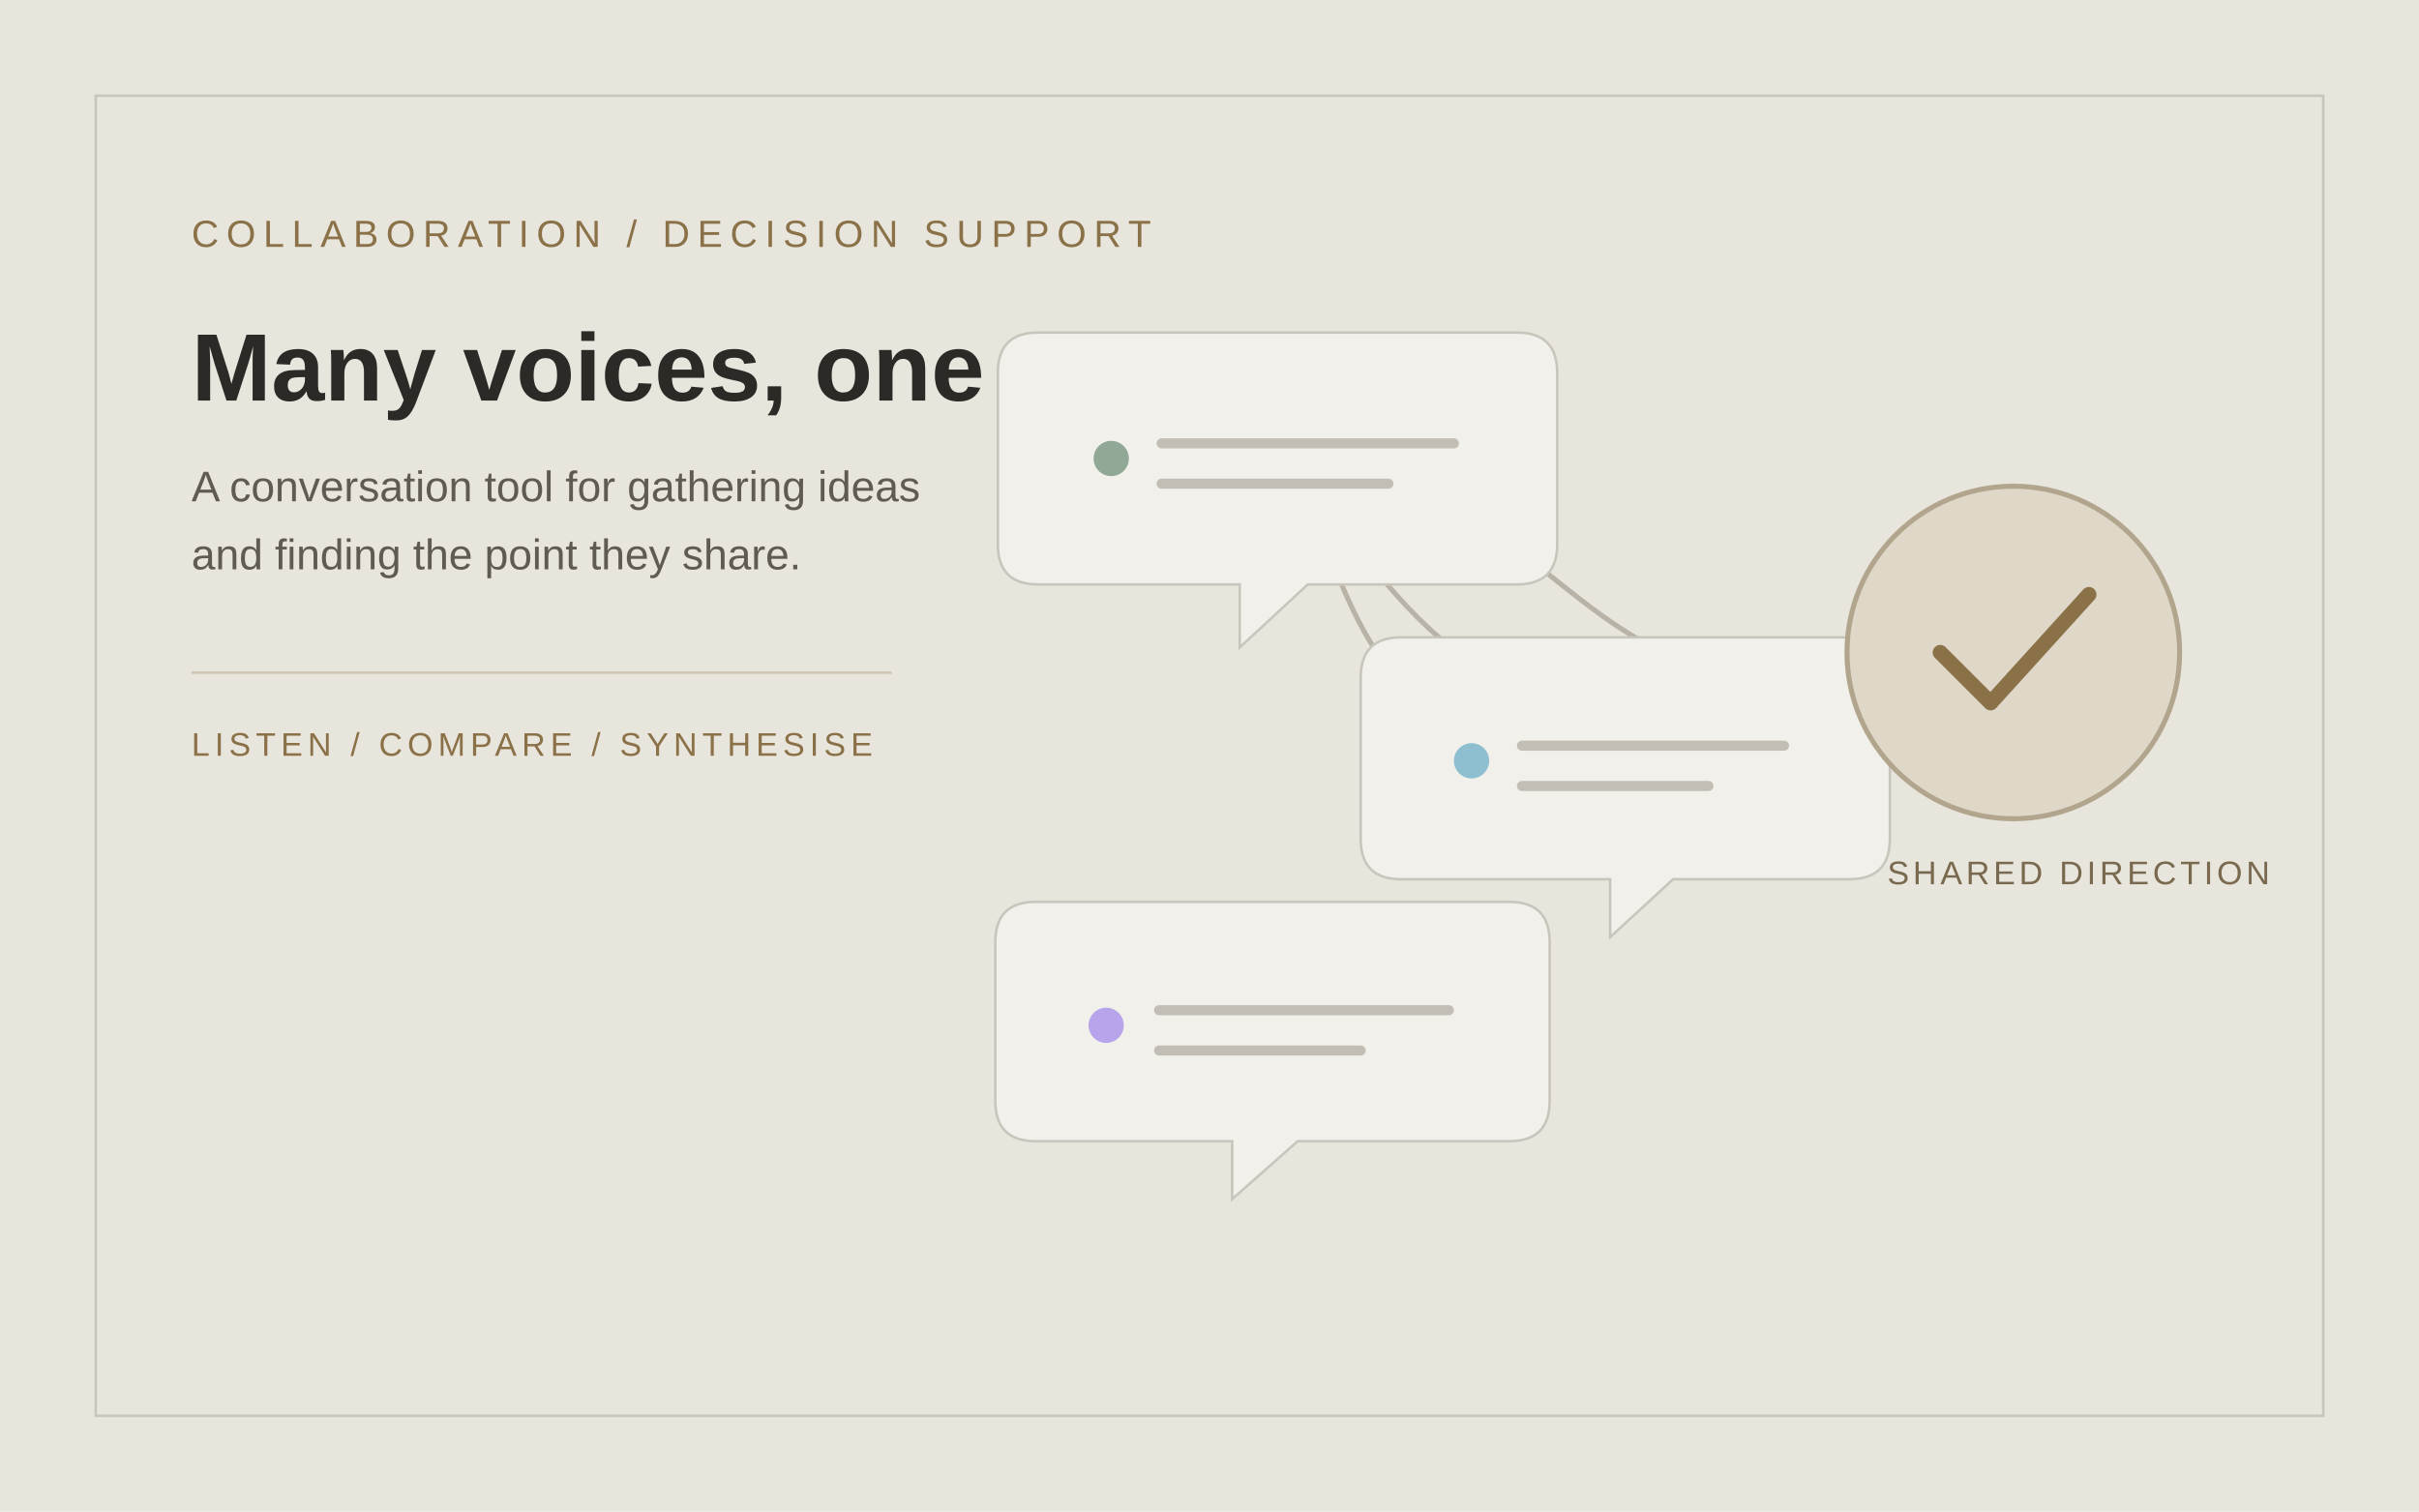
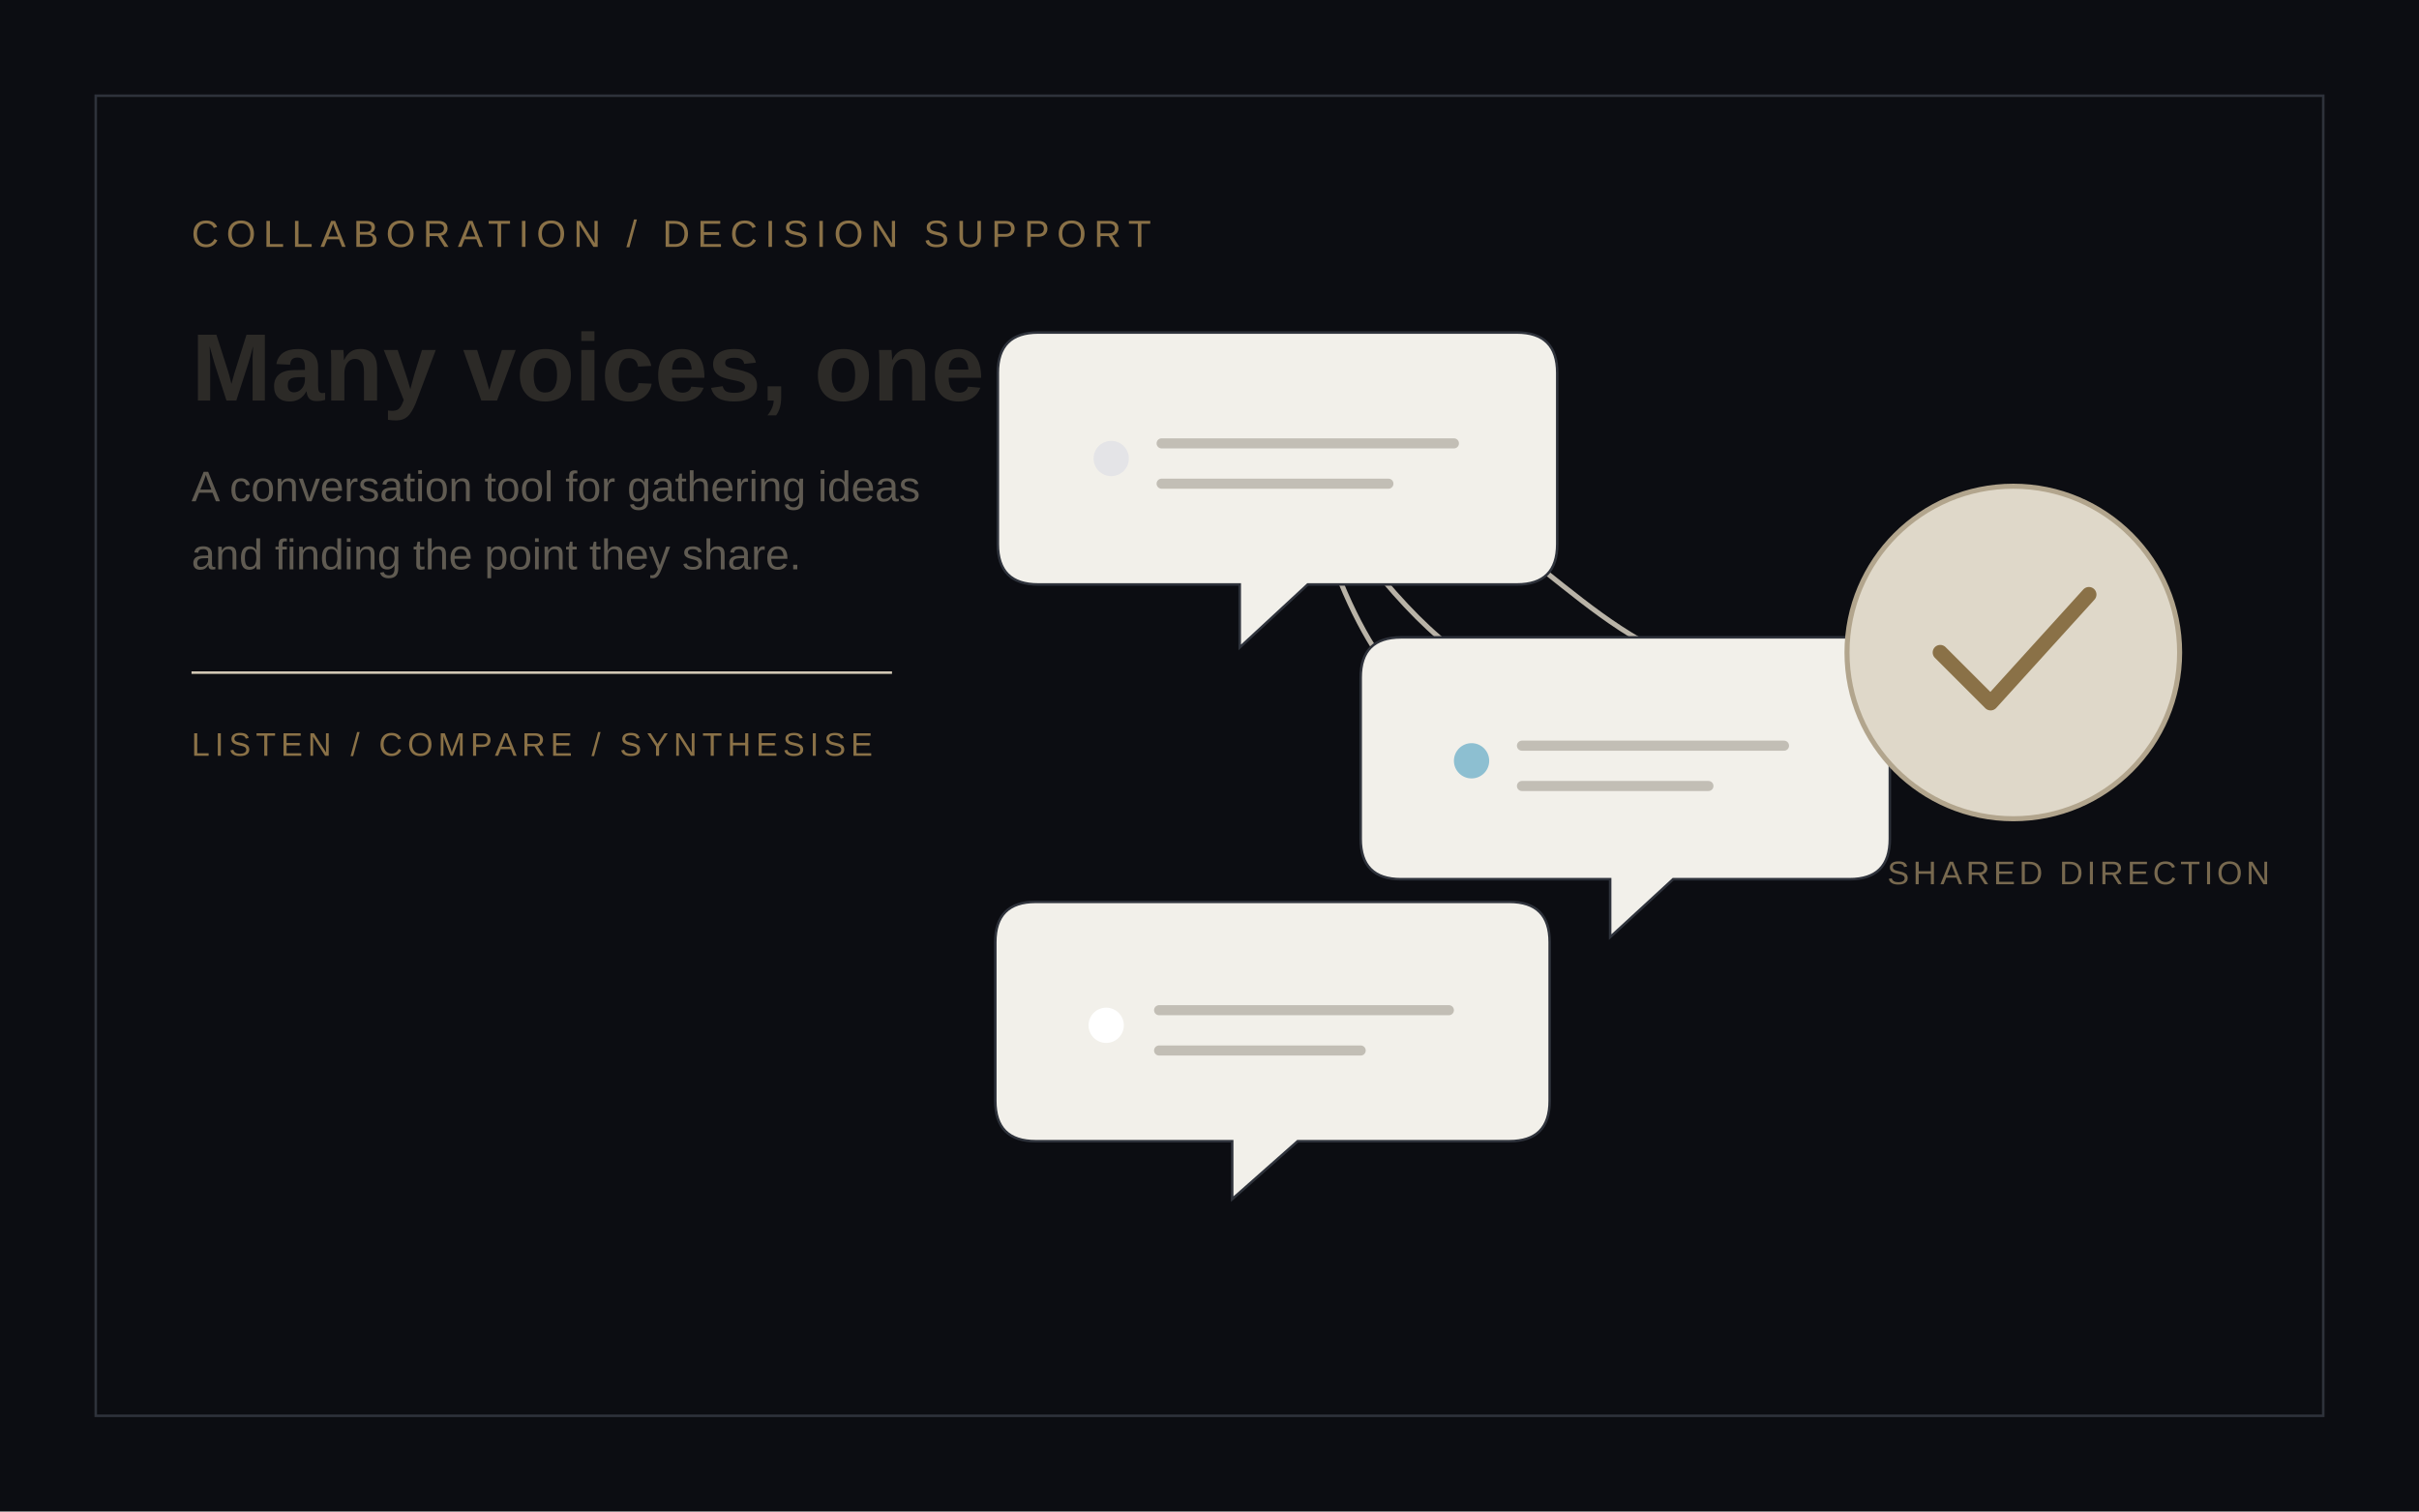
<svg xmlns="http://www.w3.org/2000/svg" viewBox="0 0 960 600" role="img">
-   <rect width="960" height="600" fill="#e8e5dd" />
-   <path d="M38 38h884v524H38z" fill="none" stroke="#c8c5bc" />
+   <rect width="960" height="600" fill="#0c0d12" />
+   <path d="M38 38h884v524H38z" fill="none" stroke="#2e323b" />
  <text x="76" y="98" fill="#8a7147" font-family="Arial,sans-serif" font-size="15" letter-spacing="3">COLLABORATION / DECISION SUPPORT</text>
  <text x="76" y="159" fill="#2c2a27" font-family="Arial,sans-serif" font-size="38" font-weight="600">Many voices, one next step.</text>
  <text x="76" y="199" fill="#605b52" font-family="Arial,sans-serif" font-size="17">A conversation tool for gathering ideas</text>
  <text x="76" y="226" fill="#605b52" font-family="Arial,sans-serif" font-size="17">and finding the point they share.</text>
  <path d="M76 267h278" stroke="#d2c7b4" />
  <text x="76" y="300" fill="#8a7147" font-family="Arial,sans-serif" font-size="13" letter-spacing="2">LISTEN / COMPARE / SYNTHESISE</text>
  <g fill="none" stroke="#b9b3a7" stroke-width="2">
    <path d="M518 189c72 0 94 47 142 70m-142-70c60 87 89 97 142 70m-142-70c36 131 83 104 142 70" />
    <path d="M660 259h95" />
  </g>
  <g>
-     <path d="M412 132h190q16 0 16 16v68q0 16-16 16h-83l-27 25v-25h-80q-16 0-16-16v-68q0-16 16-16Z" fill="#f2f0ea" stroke="#c8c5bc" />
-     <circle cx="441" cy="182" r="7" fill="#91a896" />
+     <path d="M412 132h190q16 0 16 16v68q0 16-16 16h-83l-27 25v-25h-80q-16 0-16-16v-68q0-16 16-16Z" fill="#f2f0ea" stroke="#2e323b" />
+     <circle cx="441" cy="182" r="7" fill="#e4e4e7" />
    <path d="M461 176h116m-116 16h90" stroke="#c2beb5" stroke-width="4" stroke-linecap="round" />
-     <path d="M556 253h178q16 0 16 16v64q0 16-16 16h-70l-25 23v-23h-83q-16 0-16-16v-64q0-16 16-16Z" fill="#f2f0ea" stroke="#c8c5bc" />
+     <path d="M556 253h178q16 0 16 16v64q0 16-16 16h-70l-25 23v-23h-83q-16 0-16-16v-64q0-16 16-16Z" fill="#f2f0ea" stroke="#2e323b" />
    <circle cx="584" cy="302" r="7" fill="#8dbfd1" />
    <path d="M604 296h104m-104 16h74" stroke="#c2beb5" stroke-width="4" stroke-linecap="round" />
-     <path d="M411 358h188q16 0 16 16v63q0 16-16 16h-84l-26 23v-23h-78q-16 0-16-16v-63q0-16 16-16Z" fill="#f2f0ea" stroke="#c8c5bc" />
-     <circle cx="439" cy="407" r="7" fill="#b7a4eb" />
+     <path d="M411 358h188q16 0 16 16v63q0 16-16 16h-84l-26 23v-23h-78q-16 0-16-16v-63q0-16 16-16Z" fill="#f2f0ea" stroke="#2e323b" />
+     <circle cx="439" cy="407" r="7" fill="#ffffff" />
    <path d="M460 401h115m-115 16h80" stroke="#c2beb5" stroke-width="4" stroke-linecap="round" />
  </g>
  <circle cx="799" cy="259" r="66" fill="#dfd8c9" stroke="#b2a58d" stroke-width="2" />
  <path d="m770 259 20 20 39-43" fill="none" stroke="#8a7147" stroke-width="6" stroke-linecap="round" stroke-linejoin="round" />
  <text x="749" y="351" fill="#78694f" font-family="Arial,sans-serif" font-size="13" letter-spacing="1.5">SHARED DIRECTION</text>
</svg>
